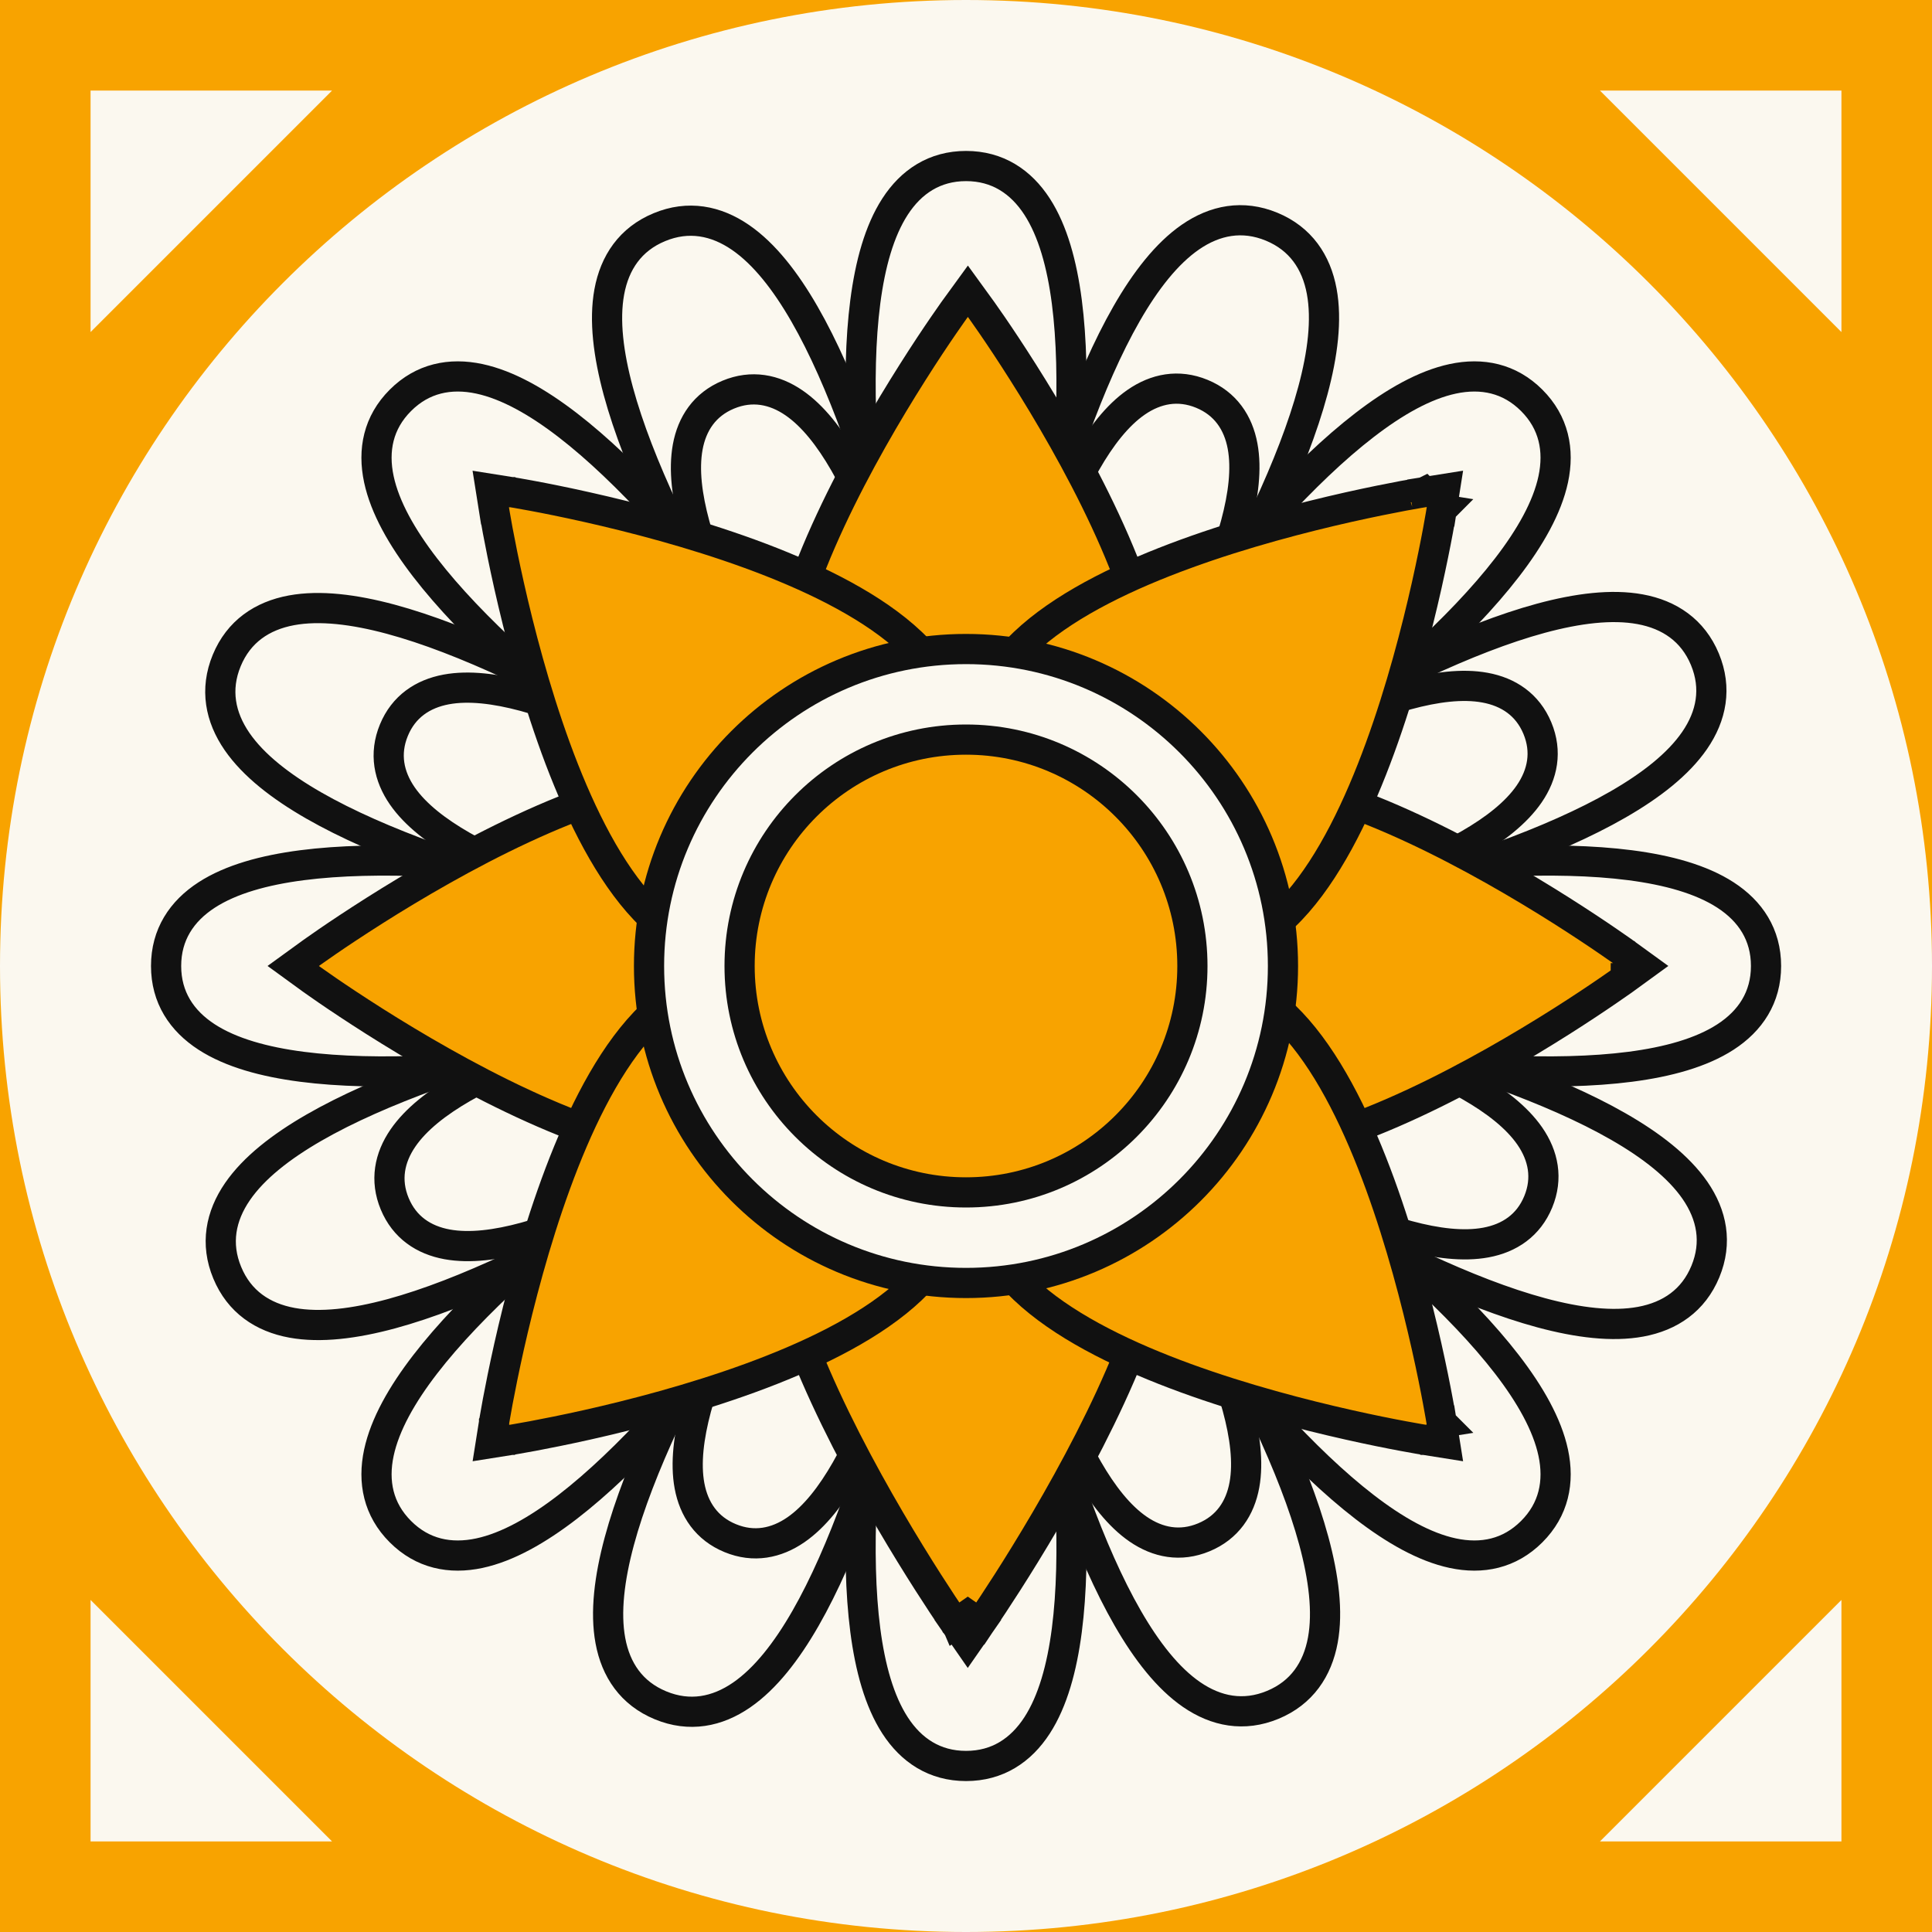
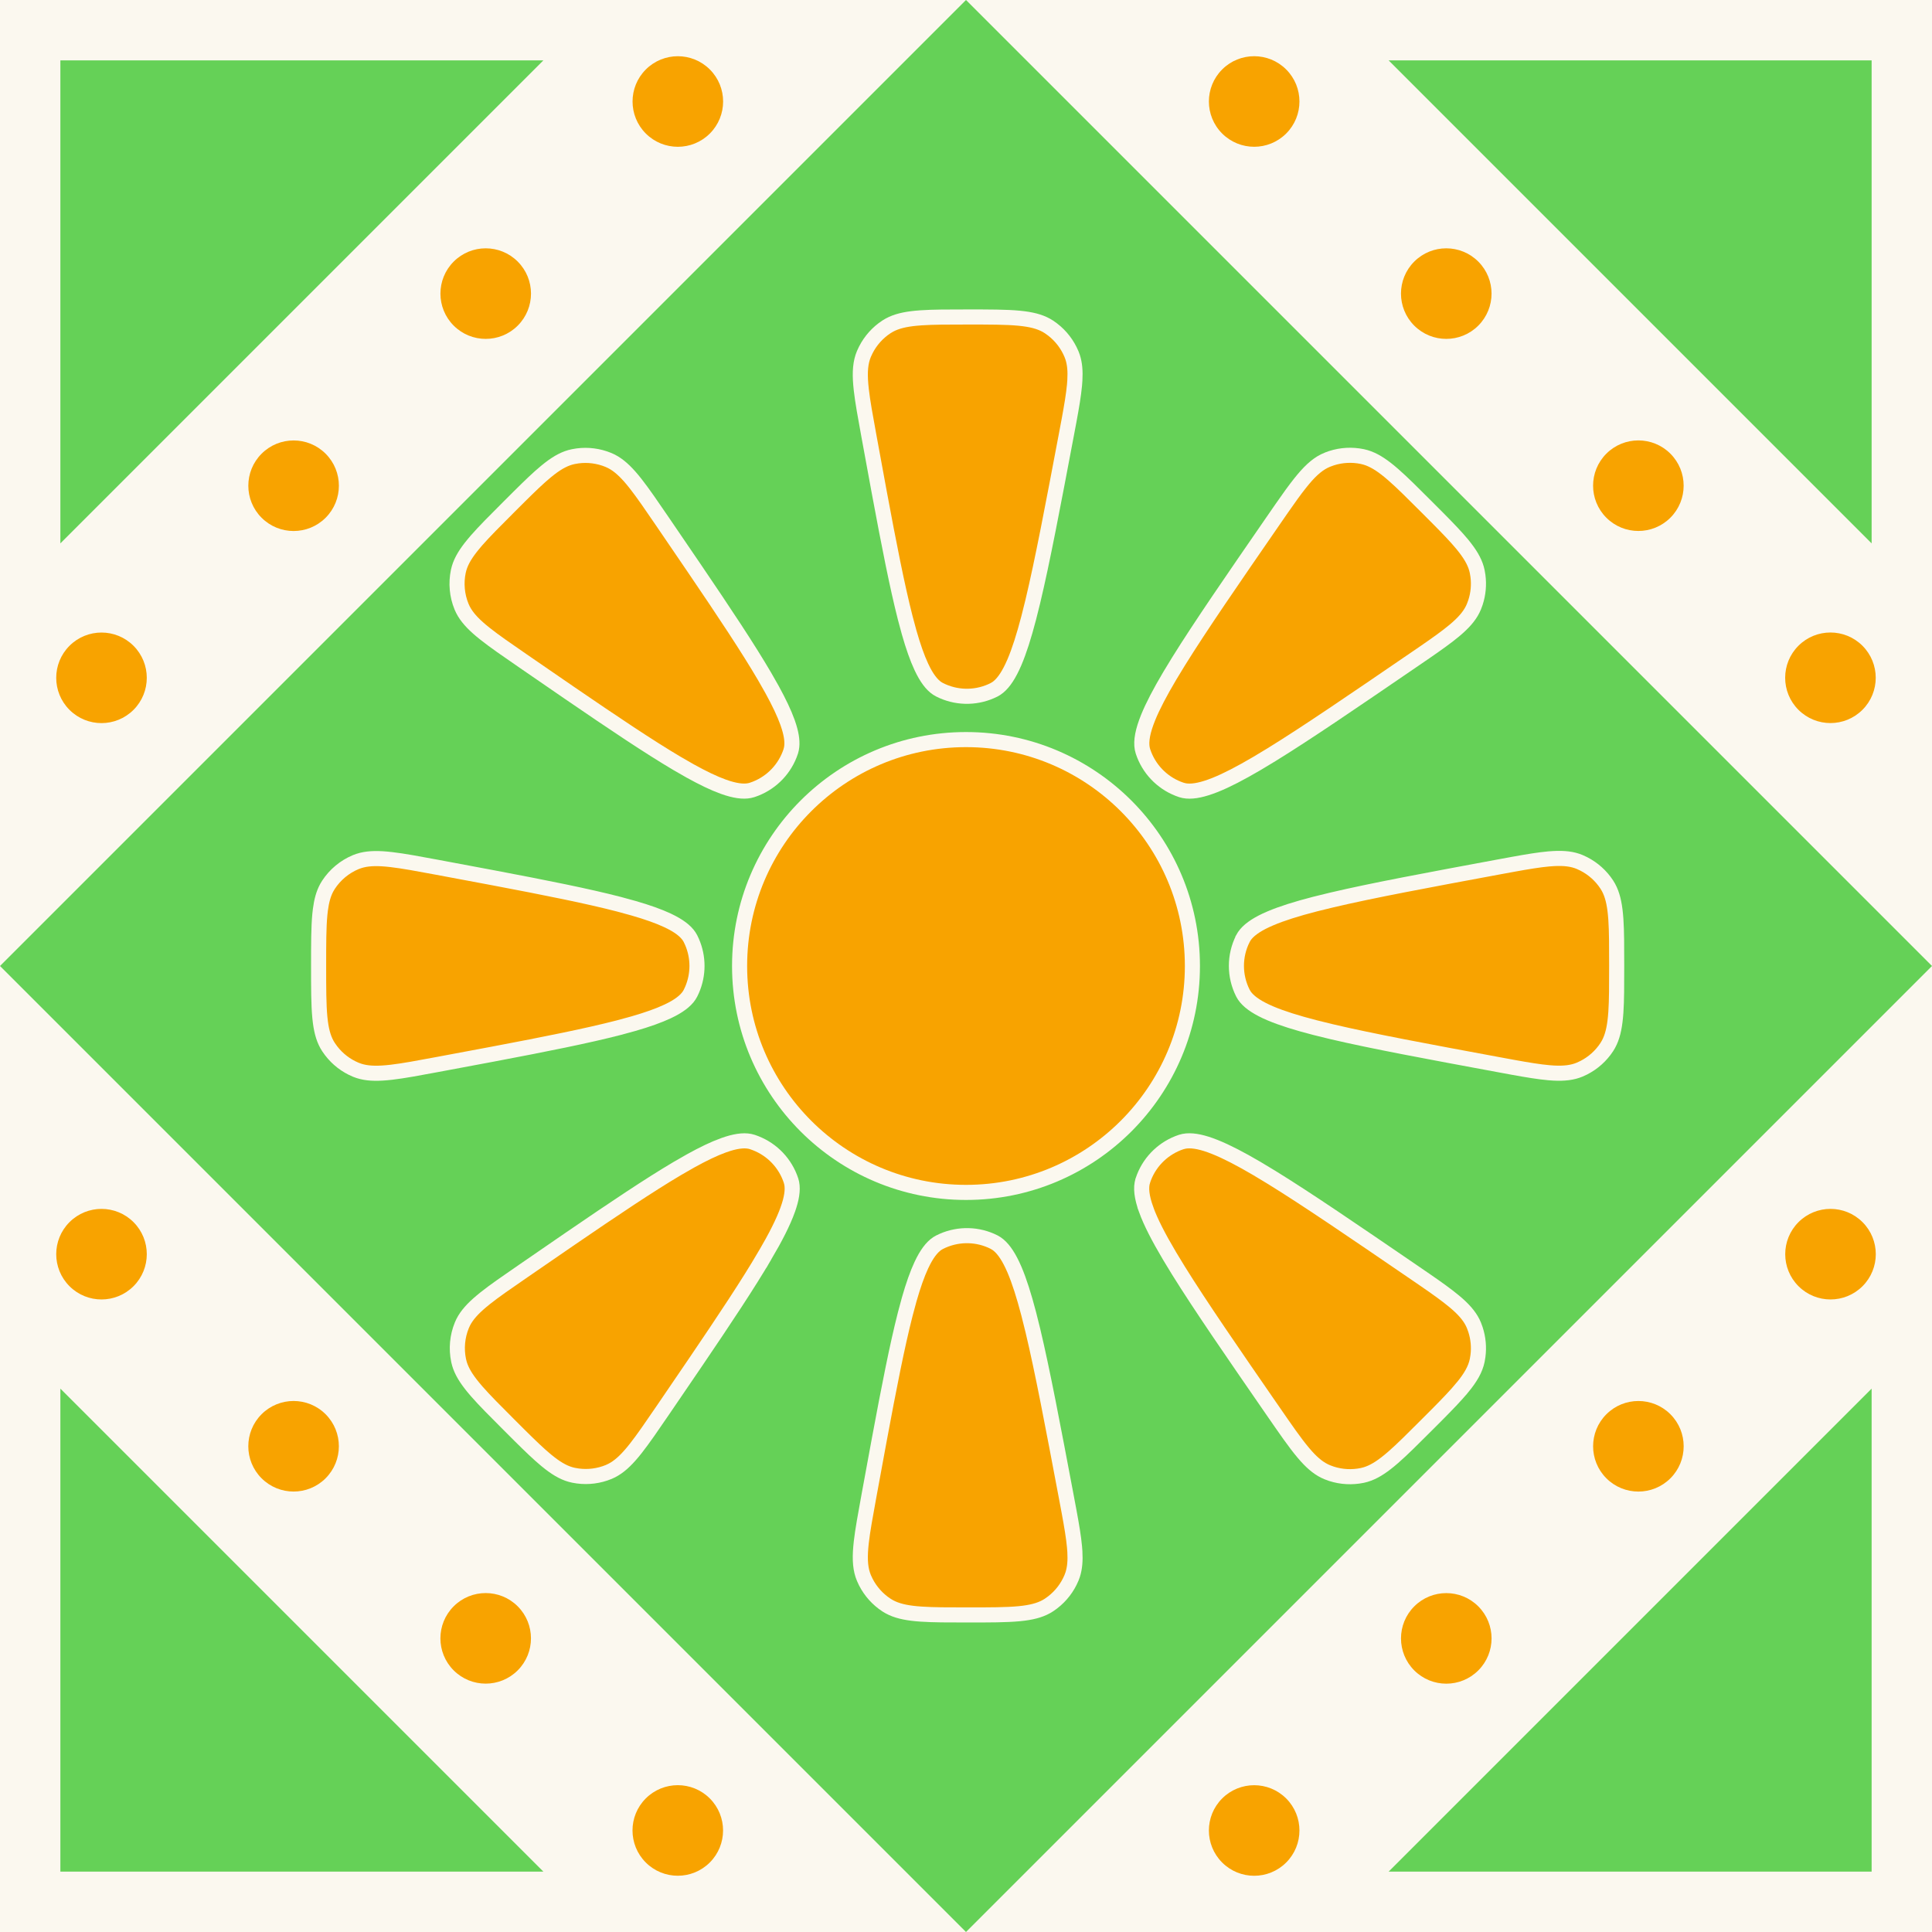
- <svg xmlns="http://www.w3.org/2000/svg" width="64" height="64" viewBox="0 0 64 64" fill="none">
-   <g clip-path="url(#clip0_2741_1915)">
-     <rect width="64" height="64" fill="#F8A300" />
-     <rect y="64" width="64" height="64" rx="32" transform="rotate(-90 0 64)" fill="#FBF8EF" />
-     <path d="M21.841 7.526C22.801 7.127 23.718 7.307 24.531 7.866C25.319 8.408 26.021 9.31 26.648 10.4C27.908 12.589 28.973 15.723 29.833 18.895C30.695 22.076 31.361 25.335 31.811 27.795C31.879 28.171 31.94 28.529 31.999 28.865C32.057 28.529 32.118 28.171 32.186 27.795C32.632 25.334 33.292 22.074 34.149 18.891C35.004 15.718 36.064 12.582 37.32 10.392C37.946 9.3 38.648 8.397 39.434 7.854C40.247 7.293 41.163 7.113 42.123 7.509C43.084 7.906 43.605 8.681 43.784 9.651C43.958 10.592 43.818 11.726 43.49 12.941C42.834 15.38 41.371 18.349 39.736 21.2C38.096 24.059 36.262 26.834 34.841 28.892C34.624 29.207 34.413 29.502 34.217 29.781C34.496 29.585 34.792 29.375 35.106 29.157C37.162 27.732 39.934 25.894 42.79 24.25C45.639 22.61 48.605 21.142 51.042 20.481C52.257 20.152 53.391 20.009 54.331 20.182C55.302 20.36 56.078 20.88 56.477 21.839C56.875 22.799 56.696 23.716 56.136 24.529C55.594 25.317 54.693 26.019 53.602 26.647C51.414 27.907 48.279 28.971 45.108 29.831C41.926 30.693 38.667 31.359 36.207 31.809C35.831 31.878 35.473 31.939 35.137 31.997C35.473 32.056 35.831 32.116 36.208 32.184C38.669 32.63 41.929 33.291 45.112 34.148C48.285 35.002 51.42 36.062 53.611 37.319C54.703 37.945 55.605 38.646 56.149 39.433C56.709 40.245 56.89 41.161 56.493 42.121C56.096 43.082 55.321 43.603 54.351 43.783C53.411 43.957 52.276 43.816 51.061 43.489C48.623 42.832 45.654 41.369 42.803 39.734C39.943 38.094 37.168 36.261 35.11 34.839C34.796 34.622 34.499 34.412 34.22 34.216C34.417 34.494 34.627 34.79 34.845 35.105C36.27 37.16 38.108 39.932 39.753 42.789C41.392 45.637 42.861 48.604 43.521 51.041C43.85 52.255 43.993 53.389 43.821 54.33C43.643 55.3 43.123 56.077 42.163 56.475C41.203 56.873 40.287 56.694 39.474 56.135C38.686 55.593 37.984 54.691 37.356 53.601C36.096 51.412 35.031 48.278 34.172 45.106C33.309 41.924 32.644 38.666 32.194 36.205C32.125 35.829 32.063 35.472 32.004 35.136C31.946 35.472 31.887 35.83 31.818 36.206C31.372 38.667 30.712 41.927 29.855 45.11C29 48.283 27.94 51.419 26.684 53.609C26.058 54.701 25.357 55.604 24.57 56.147C23.758 56.708 22.841 56.888 21.881 56.491C20.921 56.094 20.399 55.32 20.22 54.349C20.046 53.409 20.187 52.275 20.514 51.059C21.171 48.621 22.633 45.652 24.268 42.801C25.908 39.942 27.742 37.167 29.163 35.109C29.381 34.794 29.59 34.498 29.786 34.219C29.507 34.415 29.212 34.626 28.898 34.843C26.842 36.268 24.07 38.106 21.214 39.751C18.366 41.391 15.399 42.859 12.962 43.52C11.747 43.849 10.614 43.991 9.673 43.819C8.702 43.641 7.926 43.121 7.528 42.161C7.129 41.202 7.309 40.285 7.868 39.472C8.41 38.684 9.311 37.982 10.402 37.354C12.59 36.094 15.725 35.03 18.897 34.17C22.078 33.307 25.337 32.642 27.797 32.192C28.173 32.123 28.53 32.062 28.866 32.003C28.53 31.945 28.172 31.885 27.797 31.817C25.336 31.371 22.076 30.71 18.893 29.853C15.719 28.999 12.584 27.938 10.393 26.682C9.302 26.056 8.399 25.355 7.855 24.568C7.295 23.756 7.114 22.84 7.511 21.879C7.908 20.919 8.683 20.398 9.653 20.218C10.594 20.044 11.728 20.185 12.943 20.512C15.381 21.169 18.351 22.632 21.201 24.267C24.061 25.906 26.836 27.74 28.894 29.162C29.208 29.379 29.504 29.589 29.783 29.785C29.586 29.506 29.377 29.21 29.159 28.896C27.734 26.841 25.896 24.069 24.252 21.212C22.612 18.364 21.144 15.397 20.483 12.96C20.154 11.745 20.011 10.612 20.183 9.671C20.361 8.7 20.881 7.924 21.841 7.526Z" fill="#FBF8EF" stroke="#111111" />
-     <path d="M13.264 13.262C13.998 12.527 14.914 12.343 15.879 12.549C16.814 12.749 17.808 13.314 18.805 14.082C20.805 15.623 22.986 18.114 24.992 20.717C27.004 23.328 28.863 26.085 30.219 28.187C30.426 28.508 30.619 28.815 30.801 29.103C30.727 28.771 30.646 28.417 30.566 28.043C30.038 25.598 29.403 22.333 28.98 19.064C28.557 15.805 28.34 12.502 28.664 9.998C28.826 8.75 29.129 7.648 29.649 6.845C30.185 6.017 30.963 5.5 32.002 5.5C33.041 5.5 33.819 6.017 34.355 6.845C34.875 7.648 35.178 8.75 35.34 9.998C35.664 12.502 35.447 15.805 35.024 19.064C34.601 22.333 33.966 25.598 33.438 28.043C33.358 28.417 33.276 28.771 33.201 29.103C33.384 28.815 33.578 28.508 33.785 28.187C35.141 26.085 37 23.328 39.012 20.717C41.018 18.114 43.199 15.623 45.2 14.082C46.196 13.314 47.189 12.749 48.125 12.549C49.09 12.343 50.005 12.527 50.74 13.262C51.475 13.996 51.659 14.912 51.453 15.877C51.253 16.812 50.688 17.806 49.92 18.802C48.379 20.803 45.888 22.984 43.285 24.99C40.674 27.002 37.917 28.861 35.815 30.217C35.494 30.424 35.186 30.617 34.898 30.8C35.231 30.725 35.585 30.644 35.959 30.564C38.404 30.036 41.669 29.401 44.938 28.977C48.197 28.555 51.5 28.338 54.004 28.662C55.252 28.824 56.354 29.127 57.157 29.647C57.985 30.183 58.502 30.961 58.502 32C58.502 33.039 57.985 33.817 57.157 34.353C56.354 34.873 55.252 35.176 54.004 35.338C51.5 35.662 48.197 35.445 44.938 35.023C41.669 34.599 38.404 33.964 35.959 33.436C35.585 33.356 35.231 33.275 34.898 33.2C35.186 33.383 35.494 33.576 35.815 33.783C37.917 35.139 40.674 36.998 43.285 39.01C45.888 41.016 48.379 43.197 49.92 45.197C50.688 46.194 51.253 47.188 51.453 48.123C51.659 49.088 51.475 50.004 50.74 50.738C50.005 51.473 49.09 51.657 48.125 51.451C47.189 51.251 46.196 50.686 45.2 49.918C43.199 48.377 41.018 45.886 39.012 43.283C37 40.672 35.141 37.915 33.785 35.813C33.578 35.492 33.384 35.185 33.201 34.897C33.276 35.229 33.358 35.583 33.438 35.957C33.966 38.402 34.601 41.667 35.024 44.936C35.447 48.195 35.664 51.498 35.34 54.002C35.178 55.25 34.875 56.352 34.355 57.155C33.819 57.983 33.041 58.5 32.002 58.5C30.963 58.5 30.185 57.983 29.649 57.155C29.129 56.352 28.826 55.25 28.664 54.002C28.34 51.498 28.557 48.195 28.98 44.936C29.403 41.667 30.038 38.402 30.566 35.957C30.646 35.583 30.727 35.229 30.801 34.897C30.619 35.185 30.426 35.492 30.219 35.813C28.863 37.915 27.004 40.672 24.992 43.283C22.986 45.886 20.805 48.377 18.805 49.918C17.808 50.686 16.814 51.251 15.879 51.451C14.914 51.657 13.998 51.473 13.264 50.738C12.529 50.004 12.345 49.088 12.551 48.123C12.751 47.188 13.316 46.194 14.084 45.197C15.625 43.197 18.116 41.016 20.719 39.01C23.33 36.998 26.087 35.139 28.189 33.783C28.51 33.576 28.817 33.383 29.105 33.2C28.772 33.275 28.418 33.356 28.045 33.436C25.6 33.964 22.335 34.599 19.066 35.023C15.807 35.445 12.504 35.662 10 35.338C8.752 35.176 7.65 34.873 6.847 34.353C6.019 33.817 5.502 33.039 5.502 32C5.502 30.961 6.019 30.183 6.847 29.647C7.65 29.127 8.752 28.824 10 28.662C12.504 28.338 15.807 28.555 19.066 28.977C22.335 29.401 25.6 30.036 28.045 30.564C28.418 30.644 28.772 30.725 29.105 30.8C28.817 30.617 28.51 30.424 28.189 30.217C26.087 28.861 23.33 27.002 20.719 24.99C18.116 22.984 15.625 20.803 14.084 18.802C13.316 17.806 12.751 16.812 12.551 15.877C12.345 14.912 12.529 13.996 13.264 13.262Z" fill="#FBF8EF" stroke="#111111" />
-     <path d="M24.123 13.074C24.904 12.749 25.65 12.897 26.302 13.345C26.93 13.776 27.48 14.486 27.968 15.331C28.946 17.026 29.77 19.449 30.435 21.89C31.102 24.341 31.617 26.85 31.966 28.744C31.976 28.803 31.985 28.861 31.996 28.919C32.006 28.861 32.016 28.803 32.027 28.744C32.368 26.849 32.875 24.338 33.533 21.884C34.188 19.441 35.005 17.016 35.977 15.317C36.461 14.471 37.01 13.758 37.636 13.325C38.286 12.875 39.032 12.724 39.814 13.046C40.595 13.368 41.018 14.001 41.162 14.779C41.301 15.527 41.189 16.419 40.936 17.361C40.429 19.252 39.299 21.547 38.043 23.743C36.781 25.948 35.371 28.086 34.278 29.672C34.244 29.721 34.209 29.769 34.176 29.817C34.224 29.783 34.272 29.749 34.322 29.715C35.903 28.616 38.037 27.199 40.237 25.93C42.429 24.666 44.721 23.528 46.61 23.014C47.55 22.758 48.442 22.642 49.19 22.779C49.969 22.921 50.603 23.341 50.928 24.121C51.252 24.901 51.104 25.648 50.656 26.3C50.225 26.927 49.515 27.478 48.671 27.965C46.975 28.944 44.553 29.768 42.111 30.433C39.661 31.099 37.151 31.615 35.258 31.963C35.199 31.974 35.14 31.984 35.082 31.994C35.14 32.005 35.199 32.014 35.258 32.025C37.153 32.366 39.664 32.873 42.117 33.531C44.56 34.186 46.985 35.002 48.685 35.975C49.531 36.459 50.243 37.008 50.676 37.633C51.126 38.284 51.278 39.03 50.956 39.812C50.634 40.593 50.001 41.016 49.223 41.16C48.475 41.299 47.582 41.187 46.641 40.934C44.75 40.427 42.454 39.297 40.258 38.041C38.054 36.779 35.915 35.369 34.33 34.276C34.28 34.242 34.232 34.207 34.184 34.174C34.217 34.222 34.252 34.27 34.286 34.319C35.385 35.901 36.802 38.035 38.071 40.235C39.336 42.427 40.474 44.718 40.987 46.608C41.243 47.548 41.359 48.44 41.223 49.188C41.081 49.967 40.66 50.601 39.88 50.925C39.1 51.25 38.354 51.102 37.701 50.654C37.074 50.223 36.523 49.513 36.036 48.669C35.058 46.973 34.233 44.551 33.569 42.109C32.902 39.658 32.386 37.149 32.038 35.255C32.027 35.196 32.017 35.138 32.006 35.08C31.996 35.138 31.987 35.197 31.977 35.255C31.635 37.151 31.129 39.662 30.471 42.115C29.815 44.558 28.999 46.983 28.027 48.682C27.543 49.529 26.994 50.241 26.368 50.674C25.717 51.124 24.971 51.275 24.19 50.953C23.409 50.632 22.986 49.999 22.841 49.221C22.702 48.472 22.815 47.58 23.067 46.638C23.575 44.748 24.704 42.452 25.961 40.256C27.222 38.052 28.633 35.913 29.726 34.328C29.759 34.279 29.794 34.23 29.827 34.182C29.779 34.215 29.731 34.25 29.682 34.284C28.101 35.383 25.966 36.8 23.766 38.069C21.575 39.334 19.283 40.471 17.394 40.985C16.453 41.241 15.562 41.357 14.813 41.221C14.035 41.079 13.401 40.658 13.076 39.878C12.751 39.098 12.9 38.352 13.348 37.699C13.778 37.072 14.488 36.521 15.333 36.034C17.029 35.056 19.451 34.231 21.892 33.567C24.343 32.9 26.852 32.384 28.746 32.036C28.805 32.025 28.863 32.015 28.92 32.005C28.863 31.994 28.805 31.985 28.746 31.974C26.851 31.633 24.34 31.127 21.887 30.469C19.443 29.813 17.018 28.997 15.319 28.025C14.473 27.54 13.76 26.991 13.327 26.366C12.877 25.715 12.726 24.969 13.048 24.188C13.37 23.407 14.003 22.984 14.781 22.839C15.529 22.7 16.421 22.813 17.363 23.065C19.254 23.573 21.55 24.702 23.745 25.959C25.95 27.22 28.088 28.63 29.674 29.723C29.723 29.757 29.771 29.792 29.819 29.825C29.785 29.777 29.751 29.729 29.717 29.68C28.619 28.098 27.202 25.964 25.932 23.764C24.668 21.573 23.53 19.281 23.016 17.392C22.76 16.451 22.645 15.56 22.781 14.811C22.923 14.033 23.343 13.399 24.123 13.074Z" fill="#FBF8EF" stroke="#111111" />
-     <path d="M53.858 32.404L53.857 32.404C53.857 32.405 53.856 32.406 53.855 32.406C53.854 32.408 53.851 32.41 53.848 32.412C53.841 32.417 53.83 32.424 53.817 32.434C53.791 32.452 53.753 32.479 53.704 32.514C53.605 32.584 53.46 32.685 53.274 32.812C52.904 33.067 52.371 33.423 51.725 33.833C50.433 34.651 48.675 35.687 46.823 36.549C44.981 37.406 43.002 38.112 41.278 38.231C39.541 38.352 37.942 37.872 37.117 36.223C36.392 34.773 36.017 33.395 36.017 31.999C36.017 30.778 36.304 29.57 36.861 28.316L37.117 27.775C37.942 26.126 39.541 25.647 41.278 25.768C43.002 25.887 44.981 26.593 46.823 27.45C48.675 28.312 50.433 29.348 51.725 30.166C52.371 30.576 52.904 30.931 53.274 31.186C53.46 31.313 53.605 31.414 53.704 31.484C53.754 31.519 53.791 31.547 53.817 31.565C53.83 31.575 53.841 31.582 53.848 31.587C53.851 31.589 53.854 31.591 53.855 31.593L53.857 31.594L53.858 31.595L54.415 31.999L53.858 32.404Z" fill="#F8A300" stroke="#111111" />
-     <path d="M28.112 31.999C28.112 33.395 27.737 34.773 27.012 36.223L26.848 36.519C25.986 37.93 24.48 38.344 22.851 38.231C21.127 38.112 19.148 37.406 17.306 36.549C15.454 35.687 13.696 34.651 12.404 33.833C11.758 33.423 11.225 33.068 10.854 32.813C10.669 32.686 10.524 32.584 10.425 32.514C10.376 32.479 10.337 32.452 10.312 32.434C10.299 32.424 10.288 32.417 10.281 32.412C10.278 32.41 10.275 32.408 10.273 32.406C10.273 32.406 10.272 32.405 10.271 32.404L10.271 32.404L9.714 31.999L10.271 31.595L10.271 31.595C10.272 31.594 10.273 31.593 10.273 31.593C10.275 31.591 10.278 31.589 10.281 31.587C10.288 31.582 10.299 31.575 10.312 31.565C10.337 31.547 10.376 31.52 10.425 31.485C10.524 31.415 10.669 31.313 10.854 31.186C11.225 30.931 11.758 30.576 12.404 30.166C13.696 29.348 15.454 28.312 17.306 27.45C19.148 26.593 21.127 25.887 22.851 25.768C24.588 25.647 26.187 26.126 27.012 27.775L27.267 28.316C27.824 29.57 28.112 30.778 28.112 31.999Z" fill="#F8A300" stroke="#111111" />
-     <path d="M32.466 10.205L32.466 10.206C32.467 10.207 32.468 10.207 32.468 10.208C32.47 10.21 32.472 10.213 32.474 10.216C32.479 10.223 32.486 10.233 32.496 10.246C32.514 10.272 32.541 10.31 32.576 10.359C32.646 10.459 32.748 10.604 32.876 10.789C33.13 11.16 33.486 11.692 33.895 12.339C34.713 13.631 35.749 15.388 36.611 17.24C37.468 19.082 38.174 21.061 38.294 22.785C38.414 24.523 37.934 26.121 36.285 26.946C34.835 27.671 33.457 28.047 32.061 28.047C30.84 28.047 29.632 27.76 28.378 27.202L27.837 26.946C26.188 26.121 25.709 24.523 25.83 22.785C25.949 21.061 26.655 19.082 27.512 17.24C28.374 15.388 29.41 13.631 30.228 12.339C30.637 11.692 30.993 11.16 31.248 10.789C31.375 10.604 31.477 10.459 31.547 10.359C31.582 10.31 31.609 10.272 31.627 10.246C31.637 10.233 31.644 10.223 31.649 10.216C31.651 10.213 31.654 10.21 31.655 10.208C31.655 10.207 31.656 10.207 31.657 10.206L31.657 10.205L32.062 9.648L32.466 10.205Z" fill="#F8A300" stroke="#111111" />
-     <path d="M32.059 53.499L31.649 53.784L32.059 54.376L32.47 53.785L32.059 53.499ZM32.059 53.499L32.47 53.784L32.472 53.781C32.474 53.779 32.476 53.777 32.478 53.773C32.483 53.766 32.491 53.755 32.501 53.741C32.52 53.713 32.548 53.671 32.584 53.617C32.658 53.509 32.764 53.351 32.897 53.149C33.163 52.747 33.536 52.171 33.963 51.475C34.818 50.084 35.897 48.207 36.788 46.277C37.672 44.361 38.396 42.337 38.493 40.668C38.541 39.83 38.435 39.032 38.066 38.377C37.687 37.704 37.059 37.234 36.183 37.015C35.356 36.808 34.688 36.809 34.041 36.858C33.381 36.909 32.818 36.999 32.061 36.999C31.305 36.999 30.741 36.909 30.082 36.858C29.516 36.815 28.934 36.809 28.244 36.946L27.94 37.015C27.064 37.234 26.437 37.704 26.057 38.377C25.688 39.032 25.581 39.83 25.629 40.668C25.726 42.337 26.45 44.361 27.334 46.277C28.224 48.207 29.302 50.084 30.156 51.475C30.583 52.171 30.956 52.747 31.221 53.149C31.354 53.351 31.46 53.509 31.534 53.617C31.57 53.671 31.599 53.713 31.619 53.741C31.628 53.755 31.635 53.766 31.64 53.773C31.642 53.777 31.645 53.779 31.646 53.781C31.647 53.782 31.648 53.784 31.648 53.784L32.059 53.499Z" fill="#F8A300" stroke="#111111" />
-     <path d="M47.759 16.874L47.265 16.796L47.759 16.875C47.758 16.876 47.759 16.877 47.759 16.878C47.758 16.88 47.758 16.883 47.757 16.887C47.756 16.896 47.753 16.908 47.75 16.923C47.745 16.955 47.738 17.001 47.727 17.061C47.707 17.18 47.676 17.355 47.635 17.576C47.553 18.018 47.428 18.646 47.261 19.393C46.926 20.885 46.416 22.861 45.715 24.78C45.019 26.688 44.118 28.587 42.984 29.89C41.841 31.204 40.371 31.995 38.621 31.412C37.084 30.9 35.843 30.191 34.857 29.204C33.993 28.34 33.343 27.283 32.851 26.002L32.648 25.439C32.065 23.689 32.857 22.221 34.171 21.077C35.474 19.943 37.373 19.042 39.282 18.346C41.2 17.646 43.176 17.136 44.668 16.8C45.415 16.633 46.043 16.508 46.485 16.425C46.705 16.384 46.88 16.354 47 16.333C47.059 16.323 47.106 16.315 47.137 16.31C47.153 16.308 47.166 16.305 47.174 16.304C47.178 16.303 47.181 16.303 47.183 16.303L47.185 16.302L47.186 16.303C47.187 16.305 47.191 16.331 47.228 16.561L47.187 16.302L47.866 16.194L47.759 16.874Z" fill="#F8A300" stroke="#111111" />
-     <path d="M29.268 34.794C30.255 35.781 30.964 37.021 31.476 38.558L31.569 38.884C31.958 40.491 31.186 41.849 29.954 42.921C28.651 44.056 26.752 44.956 24.844 45.652C22.925 46.352 20.949 46.863 19.457 47.198C18.71 47.365 18.082 47.489 17.64 47.572C17.419 47.613 17.245 47.644 17.125 47.664C17.065 47.675 17.018 47.683 16.987 47.688C16.971 47.691 16.96 47.693 16.951 47.694C16.947 47.695 16.944 47.695 16.942 47.696C16.941 47.696 16.94 47.696 16.939 47.696L16.938 47.696L16.258 47.804L16.366 47.124L16.366 47.122L16.367 47.12C16.367 47.118 16.367 47.115 16.368 47.111C16.369 47.102 16.371 47.09 16.373 47.075C16.379 47.043 16.387 46.997 16.397 46.937C16.418 46.817 16.448 46.642 16.489 46.422C16.572 45.98 16.697 45.352 16.864 44.605C17.2 43.113 17.71 41.137 18.41 39.219C19.106 37.31 20.007 35.411 21.141 34.108C22.285 32.794 23.753 32.002 25.503 32.585L26.066 32.788C27.347 33.28 28.404 33.93 29.268 34.794Z" fill="#F8A300" stroke="#111111" />
-     <path d="M16.936 16.303L16.938 16.303L16.94 16.304C16.942 16.304 16.945 16.305 16.95 16.305C16.958 16.306 16.97 16.309 16.986 16.311C17.018 16.317 17.064 16.324 17.124 16.334C17.243 16.355 17.418 16.386 17.639 16.427C18.081 16.509 18.709 16.634 19.456 16.802C20.948 17.137 22.924 17.647 24.843 18.347C26.752 19.044 28.651 19.945 29.954 21.079C31.268 22.222 32.06 23.691 31.476 25.44C30.964 26.978 30.255 28.218 29.268 29.205C28.404 30.069 27.348 30.719 26.067 31.212L25.503 31.413C23.754 31.996 22.285 31.205 21.142 29.891C20.007 28.588 19.106 26.689 18.409 24.781C17.709 22.862 17.198 20.886 16.863 19.394C16.695 18.647 16.571 18.019 16.488 17.577C16.447 17.356 16.416 17.182 16.396 17.062C16.386 17.002 16.378 16.956 16.373 16.925C16.37 16.909 16.367 16.897 16.366 16.889C16.365 16.885 16.365 16.881 16.365 16.879C16.364 16.878 16.365 16.877 16.365 16.876L16.364 16.876L16.256 16.195L16.936 16.303Z" fill="#F8A300" stroke="#111111" />
-     <path d="M34.855 34.794C35.842 33.807 37.082 33.098 38.62 32.586L38.945 32.493C40.553 32.104 41.911 32.876 42.983 34.108C44.117 35.411 45.017 37.31 45.714 39.218C46.414 41.137 46.924 43.113 47.259 44.605C47.427 45.352 47.551 45.98 47.633 46.422C47.675 46.643 47.706 46.818 47.726 46.937C47.736 46.997 47.744 47.043 47.749 47.075C47.751 47.09 47.754 47.103 47.755 47.111C47.756 47.115 47.757 47.118 47.757 47.12C47.757 47.121 47.757 47.122 47.757 47.123L47.758 47.124L47.263 47.202L47.757 47.124L47.865 47.804L47.185 47.696L47.184 47.696L47.182 47.695C47.18 47.695 47.176 47.695 47.172 47.694C47.164 47.693 47.151 47.69 47.136 47.688C47.104 47.683 47.058 47.675 46.998 47.665C46.878 47.645 46.704 47.614 46.483 47.572C46.041 47.49 45.413 47.365 44.666 47.197C43.175 46.862 41.199 46.352 39.28 45.652C37.372 44.956 35.473 44.055 34.169 42.921C32.856 41.778 32.064 40.309 32.647 38.559L32.849 37.996C33.342 36.715 33.992 35.658 34.855 34.794Z" fill="#F8A300" stroke="#111111" />
-     <rect x="21.5" y="21.5" width="21" height="21" rx="10.5" fill="#FBF8EF" stroke="#111111" />
-     <rect x="24.5" y="24.5" width="15" height="15" rx="7.5" fill="#F8A300" stroke="#111111" />
-     <path d="M61 53V61H53L61 53Z" fill="#FBF8EF" />
-     <path d="M53 3H61V11L53 3Z" fill="#FBF8EF" />
-     <path d="M11 3H3V11L11 3Z" fill="#FBF8EF" />
-     <path d="M11 61H3V53L11 61Z" fill="#FBF8EF" />
+ <svg xmlns="http://www.w3.org/2000/svg" width="128" height="128" viewBox="0 0 128 128" fill="none">
+   <g clip-path="url(#clip0_2802_40)">
+     <mask id="mask0_2802_40" style="mask-type:luminance" maskUnits="userSpaceOnUse" x="0" y="0" width="128" height="128">
+       <path d="M128 0L0 0L0 128H128V0Z" fill="white" />
+     </mask>
+     <g mask="url(#mask0_2802_40)">
+       <path d="M128 0L0 0L0 128H128V0Z" fill="#FBF8EF" />
+       <path d="M64 2.19063e-06L0 64L64 128L128 64L64 2.19063e-06Z" fill="#65D157" />
+       <path d="M102.927 56.883C103.63 56.845 104.177 56.907 104.66 57.11L104.93 57.236C105.545 57.551 106.071 58.02 106.452 58.601L106.567 58.794C106.82 59.258 106.955 59.823 107.027 60.572L107.055 60.905C107.11 61.709 107.109 62.709 107.109 63.988C107.109 65.267 107.11 66.267 107.055 67.07L107.027 67.403C106.955 68.152 106.82 68.717 106.567 69.182L106.452 69.375C106.071 69.956 105.545 70.425 104.93 70.739L104.661 70.864C104.178 71.067 103.632 71.13 102.929 71.093L102.617 71.07C101.975 71.014 101.207 70.888 100.258 70.716L99.245 70.529C94.576 69.664 90.928 68.988 88.228 68.353L87.128 68.083C85.912 67.77 84.929 67.462 84.172 67.141L83.861 67.002C83.168 66.676 82.698 66.334 82.441 65.957L82.345 65.794C81.773 64.661 81.772 63.323 82.344 62.19V62.188L82.44 62.025C82.697 61.649 83.167 61.307 83.86 60.98L84.171 60.842C84.928 60.52 85.91 60.211 87.126 59.898L88.227 59.628C90.927 58.992 94.575 58.314 99.243 57.447L100.256 57.261C101.206 57.088 101.974 56.962 102.616 56.905L102.927 56.883Z" fill="#F8A300" stroke="#FBF8EF" />
+       <path d="M23.777 57.042C24.28 56.879 24.859 56.85 25.607 56.917L25.939 56.952C26.737 57.045 27.718 57.228 28.974 57.462L32.697 58.16C36.175 58.819 38.925 59.369 40.993 59.904L41.971 60.172C42.892 60.438 43.645 60.704 44.235 60.982L44.518 61.123C45.143 61.452 45.549 61.8 45.744 62.185L45.846 62.401C46.288 63.418 46.288 64.573 45.846 65.59L45.744 65.806C45.549 66.191 45.142 66.539 44.517 66.868L44.235 67.008C43.645 67.286 42.892 67.553 41.971 67.819L40.993 68.086C38.925 68.621 36.175 69.172 32.696 69.83L28.974 70.527C27.718 70.762 26.737 70.945 25.939 71.038L25.607 71.072C24.859 71.139 24.28 71.111 23.777 70.948L23.566 70.87C22.922 70.601 22.361 70.168 21.938 69.616L21.765 69.373C21.478 68.936 21.316 68.411 21.226 67.714L21.191 67.404C21.11 66.55 21.109 65.455 21.109 63.995C21.109 62.535 21.11 61.441 21.191 60.586V60.585L21.226 60.276C21.303 59.679 21.433 59.207 21.649 58.81L21.765 58.616C22.203 57.949 22.83 57.427 23.566 57.119L23.777 57.042Z" fill="#F8A300" stroke="#FBF8EF" />
+       <path d="M64.101 21.001C65.566 21.001 66.665 21.001 67.522 21.083L67.832 21.118C68.532 21.209 69.059 21.371 69.497 21.659L69.74 21.833C70.29 22.257 70.721 22.818 70.99 23.462L71.068 23.673C71.207 24.105 71.247 24.593 71.212 25.197L71.189 25.509C71.13 26.152 71.001 26.92 70.825 27.871L70.634 28.886C69.755 33.532 69.069 37.162 68.426 39.851L68.153 40.945C67.837 42.155 67.526 43.133 67.203 43.887L67.063 44.196C66.736 44.886 66.393 45.355 66.016 45.609L65.853 45.705C64.787 46.241 63.541 46.271 62.456 45.796L62.241 45.694C61.855 45.498 61.508 45.09 61.179 44.461L61.04 44.178C60.763 43.585 60.498 42.828 60.234 41.903L59.97 40.921C59.44 38.843 58.897 36.081 58.248 32.587L57.561 28.847C57.331 27.593 57.152 26.613 57.062 25.815L57.029 25.484C56.956 24.63 57.006 23.997 57.238 23.447L57.364 23.178C57.679 22.562 58.149 22.036 58.731 21.655L58.924 21.54C59.388 21.288 59.951 21.154 60.698 21.083L61.029 21.056C61.83 21.001 62.826 21.001 64.101 21.001Z" fill="#F8A300" stroke="#FBF8EF" />
+       <path d="M62.46 82.2C63.546 81.726 64.791 81.755 65.857 82.291L66.02 82.388C66.397 82.643 66.74 83.11 67.067 83.8L67.207 84.109C67.53 84.863 67.84 85.841 68.156 87.051L68.429 88.145C69.071 90.834 69.757 94.464 70.635 99.111L70.825 100.125C71.001 101.076 71.131 101.844 71.189 102.487L71.213 102.799C71.247 103.402 71.207 103.891 71.068 104.322L70.99 104.534C70.722 105.178 70.29 105.739 69.739 106.163L69.497 106.336C69.059 106.624 68.532 106.786 67.833 106.877L67.522 106.912C66.665 106.994 65.567 106.994 64.103 106.994C62.828 106.994 61.831 106.994 61.03 106.939L60.698 106.912C59.952 106.841 59.389 106.707 58.925 106.455L58.731 106.34C58.15 105.959 57.679 105.434 57.363 104.817L57.238 104.548C57.006 103.998 56.956 103.365 57.029 102.511L57.062 102.18C57.153 101.382 57.333 100.402 57.562 99.147L58.25 95.408C58.899 91.914 59.442 89.152 59.973 87.074L60.237 86.092C60.502 85.166 60.767 84.41 61.044 83.817L61.184 83.534C61.512 82.906 61.86 82.498 62.245 82.302L62.46 82.2Z" fill="#F8A300" stroke="#FBF8EF" />
+       <path d="M88.214 30.357C88.871 30.145 89.575 30.107 90.255 30.248L90.473 30.303C90.979 30.453 91.473 30.756 92.053 31.233L92.307 31.449C92.912 31.977 93.618 32.683 94.52 33.586L95.249 34.316C95.93 35.003 96.47 35.564 96.881 36.062L97.075 36.307C97.505 36.866 97.763 37.353 97.869 37.866L97.918 38.16C97.994 38.749 97.939 39.347 97.755 39.911L97.652 40.19C97.454 40.675 97.111 41.107 96.585 41.577L96.349 41.781C95.853 42.195 95.219 42.647 94.423 43.196L93.571 43.779C89.656 46.456 86.598 48.548 84.238 50.002L83.269 50.586C82.188 51.221 81.276 51.695 80.513 52.001L80.194 52.121C79.474 52.379 78.9 52.469 78.453 52.383L78.269 52.335C77.138 51.961 76.237 51.104 75.804 50.003L75.724 49.779C75.57 49.309 75.647 48.677 75.945 47.855L76.067 47.537C76.377 46.775 76.855 45.865 77.494 44.786L78.082 43.819C79.545 41.466 81.649 38.416 84.342 34.513L84.927 33.667C85.385 33.008 85.776 32.461 86.134 32.012L86.345 31.753C86.897 31.096 87.381 30.684 87.935 30.459H87.936L88.214 30.357Z" fill="#F8A300" stroke="#FBF8EF" />
+       <path d="M48.224 75.78C48.899 75.569 49.433 75.527 49.844 75.66L50.067 75.741C51.172 76.174 52.032 77.078 52.406 78.213L52.454 78.397C52.539 78.842 52.45 79.415 52.194 80.132V80.133C51.901 80.953 51.389 81.964 50.668 83.193L50.667 83.192C49.585 85.037 48.034 87.377 46.043 90.309L43.908 93.442C43.187 94.499 42.622 95.324 42.124 95.957L41.914 96.217C41.432 96.795 41.002 97.186 40.531 97.427L40.327 97.522C39.681 97.788 38.978 97.879 38.288 97.789L37.993 97.739C37.481 97.633 36.994 97.376 36.437 96.946L36.192 96.751C35.695 96.34 35.134 95.801 34.448 95.121L33.72 94.394C32.818 93.492 32.113 92.788 31.585 92.183L31.37 91.929C30.893 91.35 30.588 90.857 30.439 90.352L30.384 90.134C30.221 89.354 30.295 88.543 30.597 87.805L30.69 87.601C30.93 87.131 31.318 86.701 31.892 86.219L32.149 86.008C32.778 85.508 33.599 84.944 34.649 84.221L37.773 82.072C40.697 80.07 43.03 78.508 44.871 77.419L45.751 76.914C46.59 76.449 47.311 76.103 47.925 75.881H47.926L48.224 75.78Z" fill="#F8A300" stroke="#FBF8EF" />
+       <path d="M38.269 30.204C38.958 30.114 39.661 30.206 40.308 30.472L40.512 30.566C40.982 30.808 41.413 31.198 41.895 31.776L42.105 32.036C42.603 32.669 43.167 33.495 43.889 34.552L46.024 37.685C48.016 40.618 49.569 42.958 50.65 44.804L51.151 45.685C51.613 46.527 51.957 47.249 52.177 47.864L52.276 48.163C52.455 48.743 52.509 49.218 52.435 49.601L52.389 49.784C52.015 50.919 51.155 51.823 50.05 52.256L49.826 52.336C49.415 52.47 48.882 52.428 48.206 52.217L47.907 52.116C47.293 51.894 46.572 51.547 45.732 51.082L44.852 50.577C43.012 49.487 40.678 47.925 37.754 45.922L34.629 43.773C33.579 43.05 32.758 42.485 32.13 41.985L31.872 41.775C31.298 41.293 30.91 40.862 30.671 40.393L30.577 40.188C30.276 39.451 30.202 38.639 30.364 37.859L30.419 37.642C30.569 37.136 30.873 36.643 31.351 36.065L31.565 35.81C32.093 35.205 32.798 34.501 33.699 33.6L34.429 32.872C35.114 32.192 35.675 31.653 36.173 31.242L36.417 31.047C36.975 30.617 37.462 30.36 37.975 30.254L38.269 30.204Z" fill="#F8A300" stroke="#FBF8EF" />
+       <path d="M78.444 75.614C78.891 75.528 79.465 75.617 80.186 75.875L80.503 75.996C81.267 76.302 82.18 76.776 83.262 77.411L84.231 77.995C86.592 79.449 89.652 81.541 93.569 84.219L94.42 84.802C95.217 85.351 95.851 85.804 96.347 86.218L96.584 86.421C97.109 86.891 97.453 87.322 97.652 87.808L97.754 88.087C97.938 88.651 97.994 89.249 97.918 89.838L97.869 90.132C97.748 90.719 97.428 91.271 96.88 91.936H96.879C96.468 92.434 95.929 92.996 95.248 93.683L94.519 94.413C93.616 95.316 92.911 96.022 92.305 96.55L92.051 96.765C91.472 97.243 90.978 97.546 90.471 97.696L90.253 97.751C89.574 97.892 88.871 97.854 88.213 97.642L87.935 97.54C87.451 97.343 87.019 97.003 86.548 96.481L86.344 96.246C85.791 95.59 85.17 94.689 84.341 93.488H84.34C81.645 89.584 79.54 86.533 78.076 84.179L77.488 83.212C76.756 81.979 76.235 80.965 75.937 80.143L75.938 80.142C75.64 79.319 75.562 78.688 75.715 78.218V78.217L75.795 77.994C76.228 76.893 77.129 76.036 78.259 75.661L78.444 75.614Z" fill="#F8A300" stroke="#FBF8EF" />
+       <path d="M64 49C72.284 49 79 55.716 79 64C79 72.284 72.284 79 64 79C55.716 79 49 72.284 49 64C49 55.716 55.716 49 64 49Z" fill="#F8A300" stroke="#FBF8EF" />
+     </g>
+     <circle cx="6.725" cy="44.908" r="3" transform="rotate(-45 6.72457 44.9082)" fill="#F8A300" />
+     <circle cx="83.092" cy="6.724" r="3" transform="rotate(45 83.0918 6.72409)" fill="#F8A300" />
+     <circle cx="6.725" cy="83.092" r="3" transform="rotate(45 6.72461 83.0922)" fill="#F8A300" />
+     <circle cx="83.092" cy="121.275" r="3" transform="rotate(-45 83.0918 121.275)" fill="#F8A300" />
+     <circle cx="19.452" cy="32.181" r="3" transform="rotate(-45 19.4521 32.1807)" fill="#F8A300" />
+     <circle cx="95.819" cy="19.452" r="3" transform="rotate(45 95.8188 19.4516)" fill="#F8A300" />
+     <circle cx="19.451" cy="95.819" r="3" transform="rotate(45 19.4512 95.8188)" fill="#F8A300" />
+     <circle cx="95.82" cy="108.548" r="3" transform="rotate(-45 95.8198 108.548)" fill="#F8A300" />
+     <circle cx="32.18" cy="19.452" r="3" transform="rotate(-45 32.1801 19.4521)" fill="#F8A300" />
+     <circle cx="108.546" cy="32.178" r="3" transform="rotate(45 108.546 32.1782)" fill="#F8A300" />
+     <circle cx="32.178" cy="108.545" r="3" transform="rotate(45 32.1782 108.545)" fill="#F8A300" />
+     <circle cx="108.548" cy="95.82" r="3" transform="rotate(-45 108.548 95.8203)" fill="#F8A300" />
+     <circle cx="44.908" cy="6.725" r="3" transform="rotate(-45 44.9082 6.72461)" fill="#F8A300" />
+     <circle cx="121.272" cy="44.905" r="3" transform="rotate(45 121.272 44.9048)" fill="#F8A300" />
+     <circle cx="44.905" cy="121.273" r="3" transform="rotate(45 44.9053 121.273)" fill="#F8A300" />
+     <circle cx="121.276" cy="83.092" r="3" transform="rotate(-45 121.276 83.0918)" fill="#F8A300" />
+     <path d="M124 92V124H92L124 92Z" fill="#65D157" />
+     <path d="M124 36V4H92L124 36Z" fill="#65D157" />
+     <path d="M4 92V124H36L4 92Z" fill="#65D157" />
+     <path d="M36 4L4 4L4 36L36 4Z" fill="#65D157" />
  </g>
  <defs>
-     <clipPath id="clip0_2741_1915">
-       <rect width="64" height="64" fill="white" />
+     <clipPath id="clip0_2802_40">
+       <rect width="128" height="128" fill="white" />
    </clipPath>
  </defs>
</svg>
